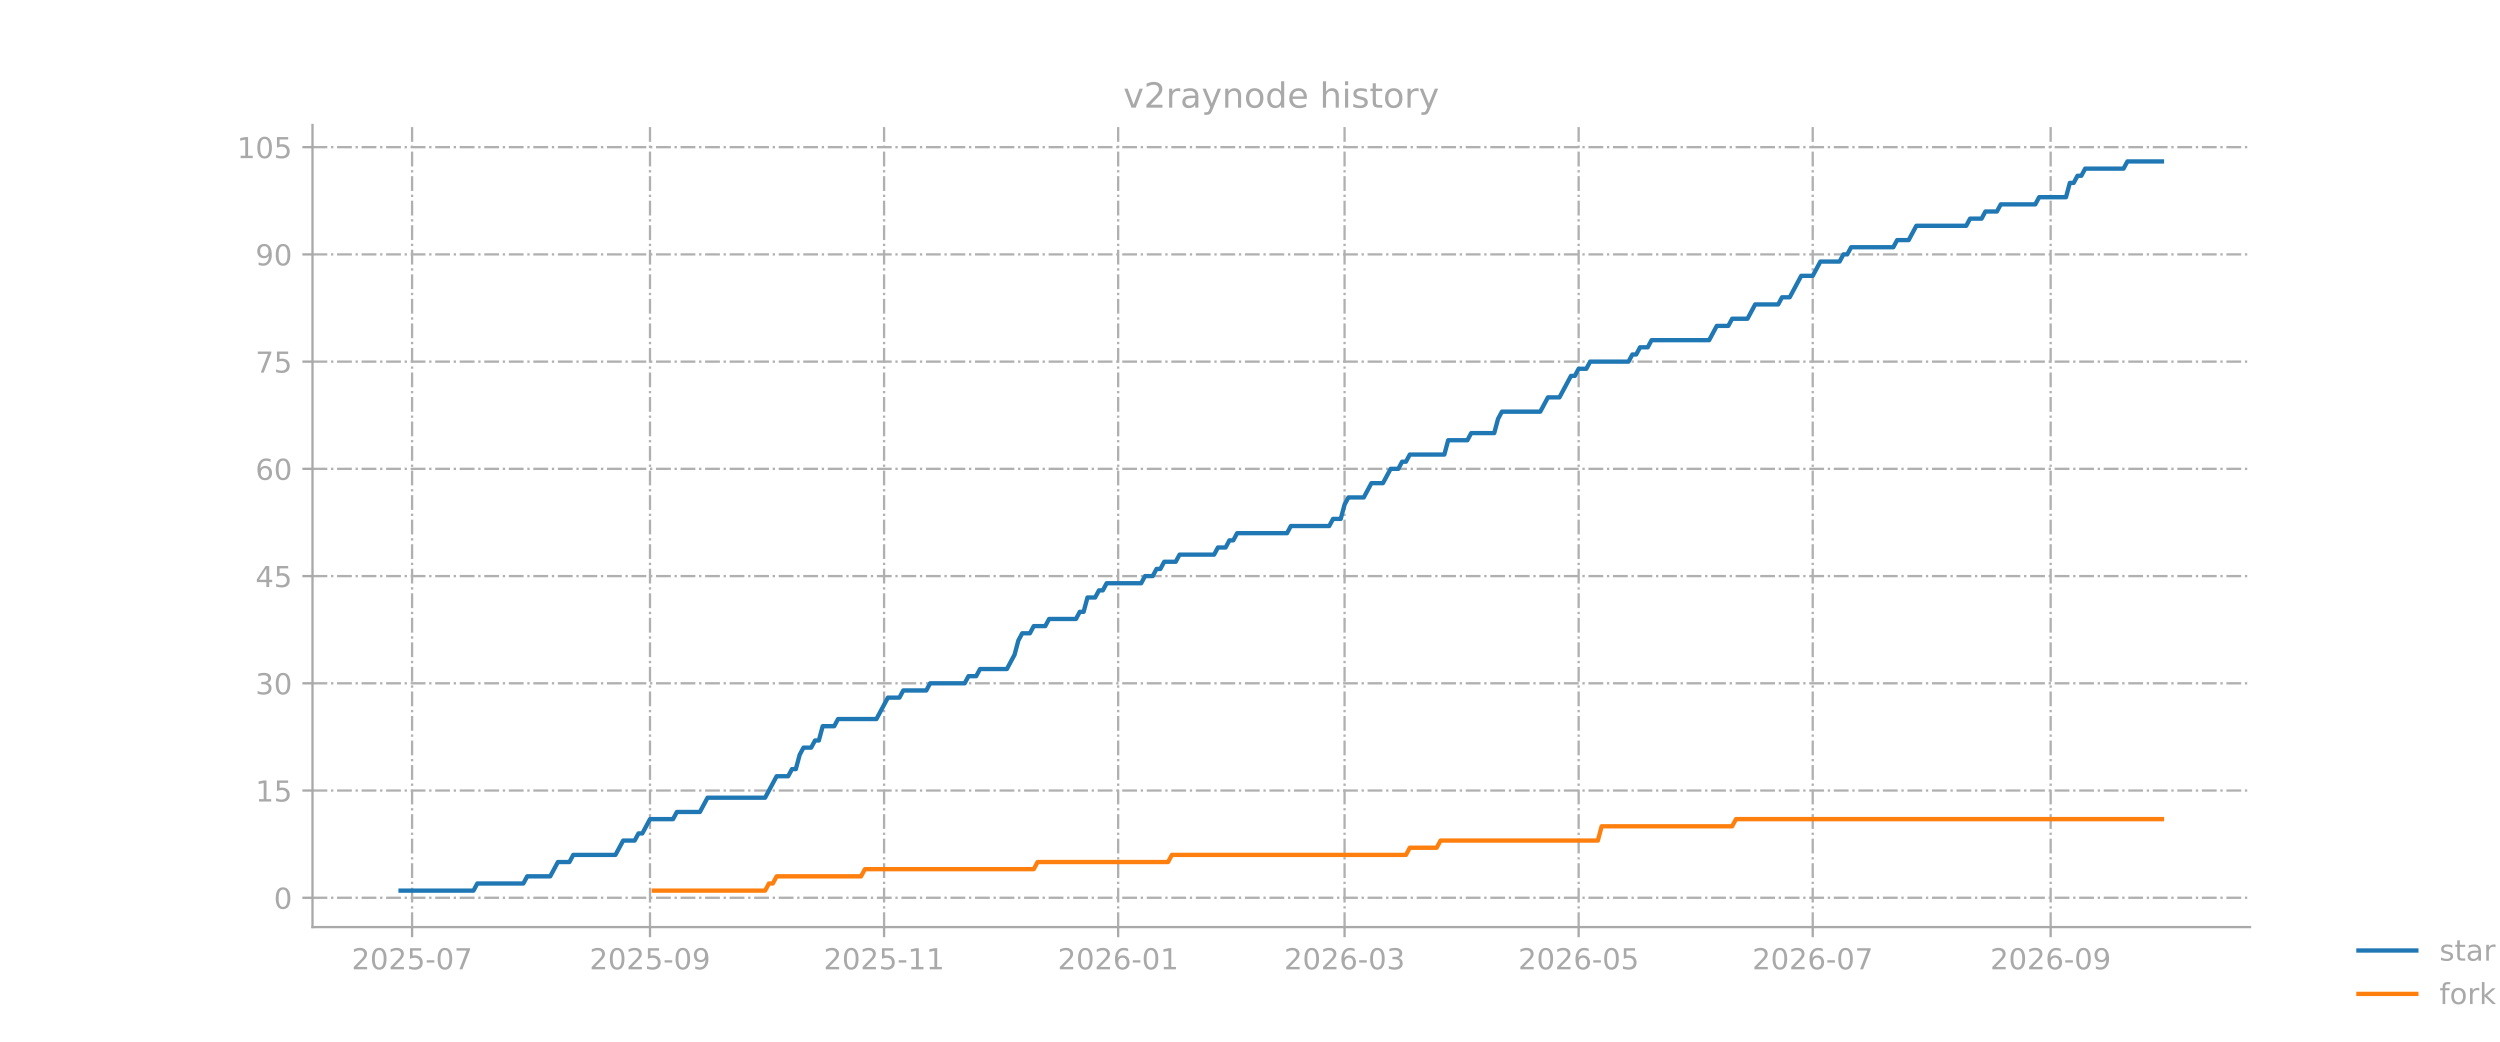
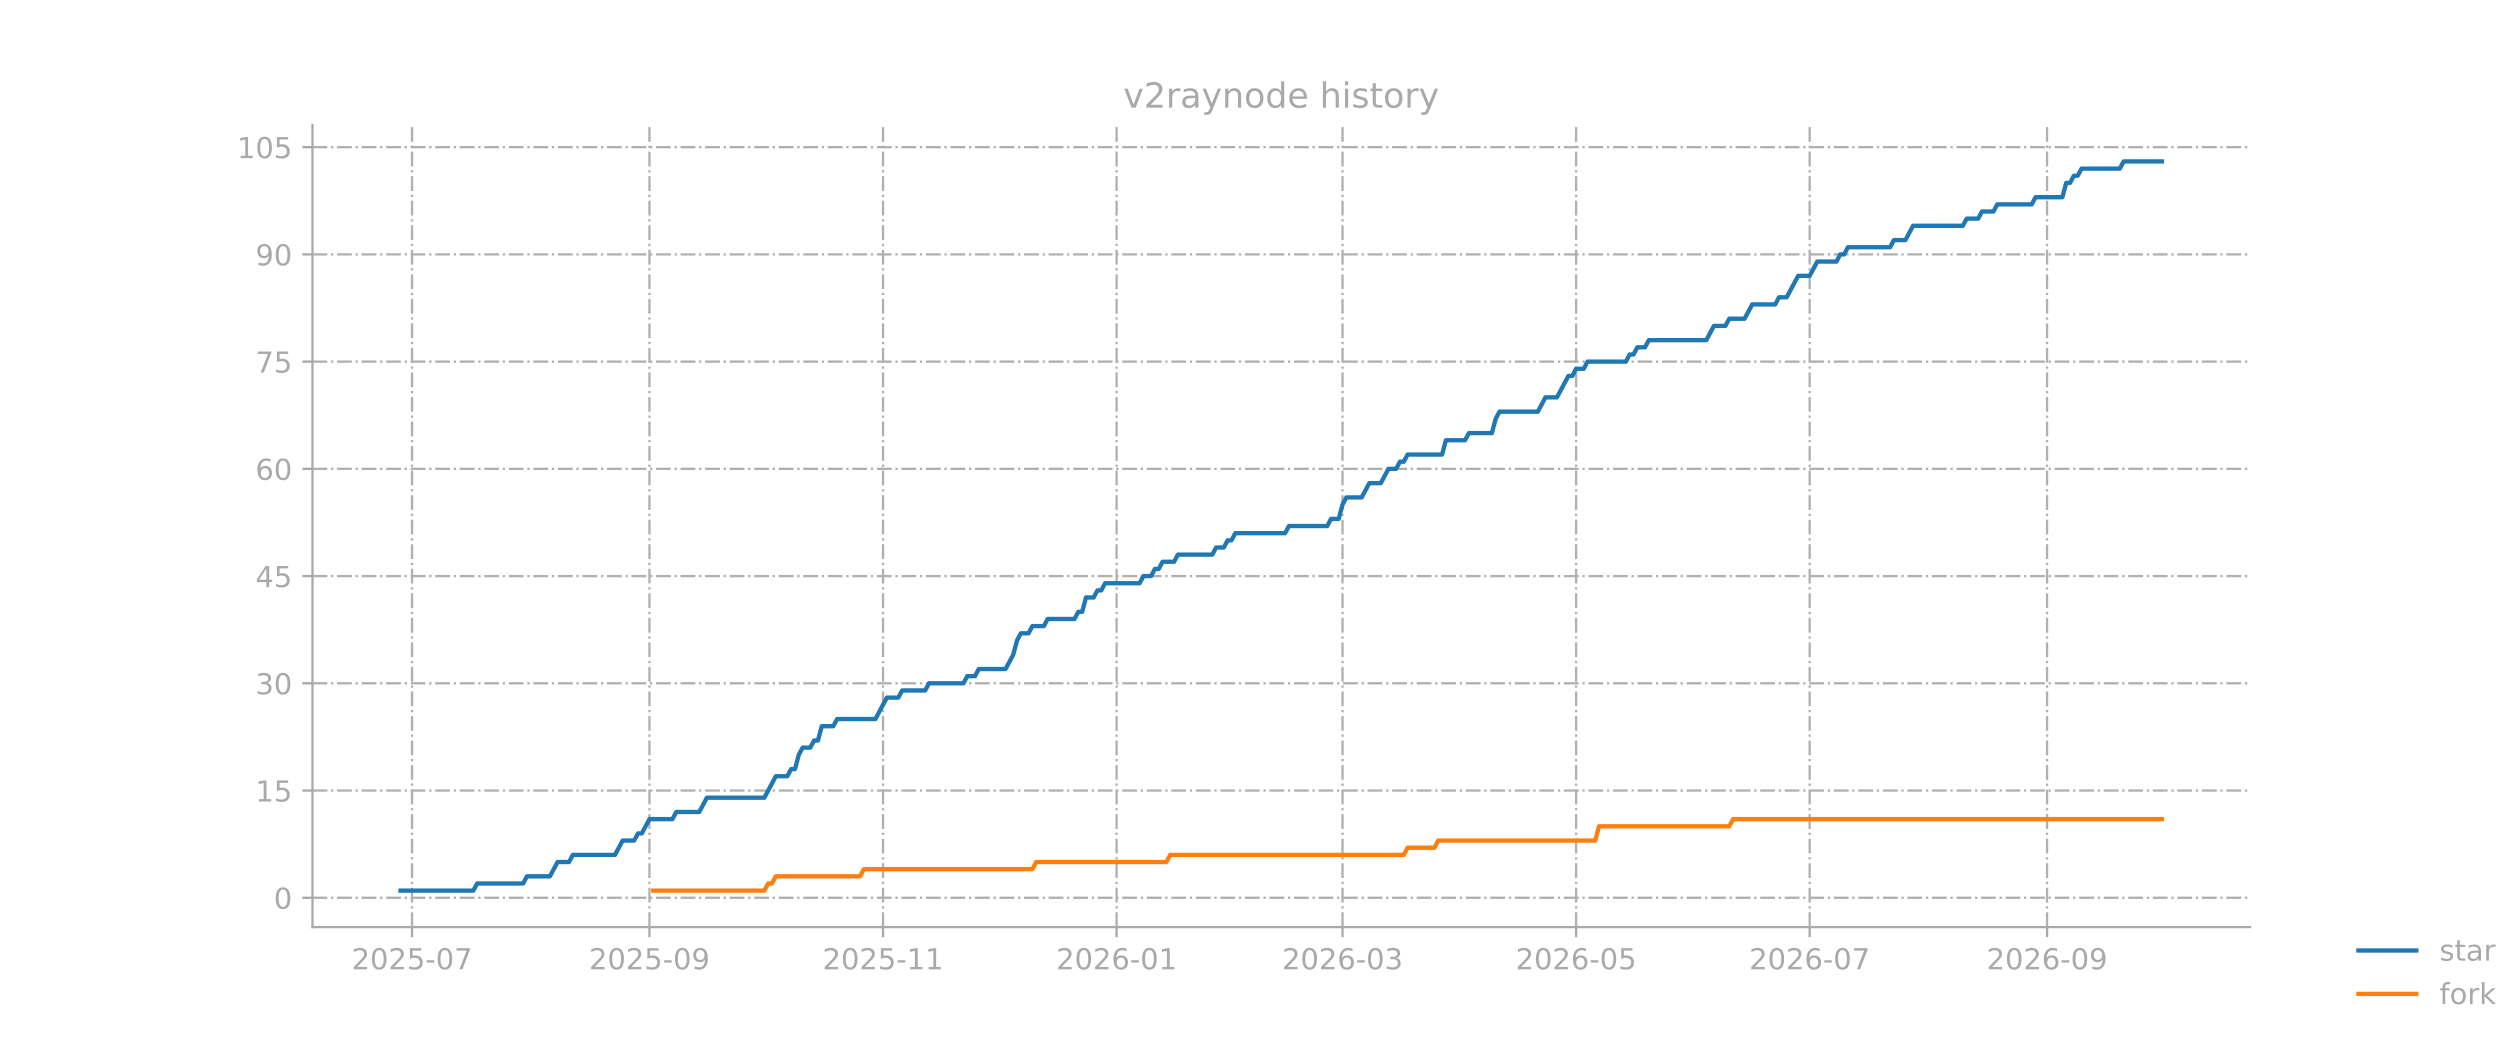
<svg xmlns="http://www.w3.org/2000/svg" xmlns:xlink="http://www.w3.org/1999/xlink" width="864pt" height="360pt" viewBox="0 0 864 360" version="1.1">
  <defs>
    <style type="text/css">*{stroke-linejoin: round; stroke-linecap: butt}</style>
  </defs>
  <g id="figure_1">
    <g id="patch_1">
      <path d="M 0 360  L 864 360  L 864 0  L 0 0  L 0 360  z " style="fill: none; opacity: 0" />
    </g>
    <g id="axes_1">
      <g id="patch_2">
        <path d="M 108 320.4  L 777.6 320.4  L 777.6 43.2  L 108 43.2  L 108 320.4  z " style="fill: none; opacity: 0" />
      </g>
      <g id="matplotlib.axis_1">
        <g id="xtick_1">
          <g id="line2d_1">
-             <path d="M 142.415 320.4  L 142.415 43.2  " clip-path="url(#pb0a142021a)" style="fill: none; stroke-dasharray: 5.12,1.28,0.8,1.28; stroke-dashoffset: 0; stroke: #b0b0b0; stroke-width: 0.8" />
+             <path d="M 142.406 320.4  L 142.406 43.2  " clip-path="url(#pfe8902753a)" style="fill: none; stroke-dasharray: 5.12,1.28,0.8,1.28; stroke-dashoffset: 0; stroke: #b0b0b0; stroke-width: 0.8" />
          </g>
          <g id="line2d_2">
            <defs>
-               <path id="m0aec86f17c" d="M 0 0  L 0 3.5  " style="stroke: #a9a9a9; stroke-width: 0.8" />
+               <path id="mfc05164c30" d="M 0 0  L 0 3.5  " style="stroke: #a9a9a9; stroke-width: 0.8" />
            </defs>
            <g>
-               <use xlink:href="#m0aec86f17c" x="142.415" y="320.4" style="fill: #a9a9a9; stroke: #a9a9a9; stroke-width: 0.8" />
+               <use xlink:href="#mfc05164c30" x="142.406" y="320.4" style="fill: #a9a9a9; stroke: #a9a9a9; stroke-width: 0.8" />
            </g>
          </g>
          <g id="text_1">
-             <g style="fill: #a9a9a9" transform="translate(121.5236 334.9977) scale(0.1 -0.1)">
+             <g style="fill: #a9a9a9" transform="translate(121.5149 334.9977) scale(0.1 -0.1)">
              <defs>
                <path id="DejaVuSans-15" d="M 1228 531  L 3431 531  L 3431 0  L 469 0  L 469 531  Q 828 903 1448 1529  Q 2069 2156 2228 2338  Q 2531 2678 2651 2914  Q 2772 3150 2772 3378  Q 2772 3750 2511 3984  Q 2250 4219 1831 4219  Q 1534 4219 1204 4116  Q 875 4013 500 3803  L 500 4441  Q 881 4594 1212 4672  Q 1544 4750 1819 4750  Q 2544 4750 2975 4387  Q 3406 4025 3406 3419  Q 3406 3131 3298 2873  Q 3191 2616 2906 2266  Q 2828 2175 2409 1742  Q 1991 1309 1228 531  z " transform="scale(0.015625)" />
                <path id="DejaVuSans-13" d="M 2034 4250  Q 1547 4250 1301 3770  Q 1056 3291 1056 2328  Q 1056 1369 1301 889  Q 1547 409 2034 409  Q 2525 409 2770 889  Q 3016 1369 3016 2328  Q 3016 3291 2770 3770  Q 2525 4250 2034 4250  z M 2034 4750  Q 2819 4750 3233 4129  Q 3647 3509 3647 2328  Q 3647 1150 3233 529  Q 2819 -91 2034 -91  Q 1250 -91 836 529  Q 422 1150 422 2328  Q 422 3509 836 4129  Q 1250 4750 2034 4750  z " transform="scale(0.015625)" />
                <path id="DejaVuSans-18" d="M 691 4666  L 3169 4666  L 3169 4134  L 1269 4134  L 1269 2991  Q 1406 3038 1543 3061  Q 1681 3084 1819 3084  Q 2600 3084 3056 2656  Q 3513 2228 3513 1497  Q 3513 744 3044 326  Q 2575 -91 1722 -91  Q 1428 -91 1123 -41  Q 819 9 494 109  L 494 744  Q 775 591 1075 516  Q 1375 441 1709 441  Q 2250 441 2565 725  Q 2881 1009 2881 1497  Q 2881 1984 2565 2268  Q 2250 2553 1709 2553  Q 1456 2553 1204 2497  Q 953 2441 691 2322  L 691 4666  z " transform="scale(0.015625)" />
                <path id="DejaVuSans-10" d="M 313 2009  L 1997 2009  L 1997 1497  L 313 1497  L 313 2009  z " transform="scale(0.015625)" />
                <path id="DejaVuSans-1a" d="M 525 4666  L 3525 4666  L 3525 4397  L 1831 0  L 1172 0  L 2766 4134  L 525 4134  L 525 4666  z " transform="scale(0.015625)" />
              </defs>
              <use xlink:href="#DejaVuSans-15" />
              <use xlink:href="#DejaVuSans-13" transform="translate(63.625 0)" />
              <use xlink:href="#DejaVuSans-15" transform="translate(127.25 0)" />
              <use xlink:href="#DejaVuSans-18" transform="translate(190.875 0)" />
              <use xlink:href="#DejaVuSans-10" transform="translate(254.5 0)" />
              <use xlink:href="#DejaVuSans-13" transform="translate(290.5781 0)" />
              <use xlink:href="#DejaVuSans-1a" transform="translate(354.2031 0)" />
            </g>
          </g>
        </g>
        <g id="xtick_2">
          <g id="line2d_3">
-             <path d="M 224.64 320.4  L 224.64 43.2  " clip-path="url(#pb0a142021a)" style="fill: none; stroke-dasharray: 5.12,1.28,0.8,1.28; stroke-dashoffset: 0; stroke: #b0b0b0; stroke-width: 0.8" />
+             <path d="M 224.452 320.4  L 224.452 43.2  " clip-path="url(#pfe8902753a)" style="fill: none; stroke-dasharray: 5.12,1.28,0.8,1.28; stroke-dashoffset: 0; stroke: #b0b0b0; stroke-width: 0.8" />
          </g>
          <g id="line2d_4">
            <g>
-               <use xlink:href="#m0aec86f17c" x="224.64" y="320.4" style="fill: #a9a9a9; stroke: #a9a9a9; stroke-width: 0.8" />
+               <use xlink:href="#mfc05164c30" x="224.452" y="320.4" style="fill: #a9a9a9; stroke: #a9a9a9; stroke-width: 0.8" />
            </g>
          </g>
          <g id="text_2">
-             <g style="fill: #a9a9a9" transform="translate(203.7482 334.9977) scale(0.1 -0.1)">
+             <g style="fill: #a9a9a9" transform="translate(203.5608 334.9977) scale(0.1 -0.1)">
              <defs>
                <path id="DejaVuSans-1c" d="M 703 97  L 703 672  Q 941 559 1184 500  Q 1428 441 1663 441  Q 2288 441 2617 861  Q 2947 1281 2994 2138  Q 2813 1869 2534 1725  Q 2256 1581 1919 1581  Q 1219 1581 811 2004  Q 403 2428 403 3163  Q 403 3881 828 4315  Q 1253 4750 1959 4750  Q 2769 4750 3195 4129  Q 3622 3509 3622 2328  Q 3622 1225 3098 567  Q 2575 -91 1691 -91  Q 1453 -91 1209 -44  Q 966 3 703 97  z M 1959 2075  Q 2384 2075 2632 2365  Q 2881 2656 2881 3163  Q 2881 3666 2632 3958  Q 2384 4250 1959 4250  Q 1534 4250 1286 3958  Q 1038 3666 1038 3163  Q 1038 2656 1286 2365  Q 1534 2075 1959 2075  z " transform="scale(0.015625)" />
              </defs>
              <use xlink:href="#DejaVuSans-15" />
              <use xlink:href="#DejaVuSans-13" transform="translate(63.625 0)" />
              <use xlink:href="#DejaVuSans-15" transform="translate(127.25 0)" />
              <use xlink:href="#DejaVuSans-18" transform="translate(190.875 0)" />
              <use xlink:href="#DejaVuSans-10" transform="translate(254.5 0)" />
              <use xlink:href="#DejaVuSans-13" transform="translate(290.5781 0)" />
              <use xlink:href="#DejaVuSans-1c" transform="translate(354.2031 0)" />
            </g>
          </g>
        </g>
        <g id="xtick_3">
          <g id="line2d_5">
-             <path d="M 305.538 320.4  L 305.538 43.2  " clip-path="url(#pb0a142021a)" style="fill: none; stroke-dasharray: 5.12,1.28,0.8,1.28; stroke-dashoffset: 0; stroke: #b0b0b0; stroke-width: 0.8" />
+             <path d="M 305.175 320.4  L 305.175 43.2  " clip-path="url(#pfe8902753a)" style="fill: none; stroke-dasharray: 5.12,1.28,0.8,1.28; stroke-dashoffset: 0; stroke: #b0b0b0; stroke-width: 0.8" />
          </g>
          <g id="line2d_6">
            <g>
-               <use xlink:href="#m0aec86f17c" x="305.538" y="320.4" style="fill: #a9a9a9; stroke: #a9a9a9; stroke-width: 0.8" />
+               <use xlink:href="#mfc05164c30" x="305.175" y="320.4" style="fill: #a9a9a9; stroke: #a9a9a9; stroke-width: 0.8" />
            </g>
          </g>
          <g id="text_3">
-             <g style="fill: #a9a9a9" transform="translate(284.6466 334.9977) scale(0.1 -0.1)">
+             <g style="fill: #a9a9a9" transform="translate(284.2833 334.9977) scale(0.1 -0.1)">
              <defs>
                <path id="DejaVuSans-14" d="M 794 531  L 1825 531  L 1825 4091  L 703 3866  L 703 4441  L 1819 4666  L 2450 4666  L 2450 531  L 3481 531  L 3481 0  L 794 0  L 794 531  z " transform="scale(0.015625)" />
              </defs>
              <use xlink:href="#DejaVuSans-15" />
              <use xlink:href="#DejaVuSans-13" transform="translate(63.625 0)" />
              <use xlink:href="#DejaVuSans-15" transform="translate(127.25 0)" />
              <use xlink:href="#DejaVuSans-18" transform="translate(190.875 0)" />
              <use xlink:href="#DejaVuSans-10" transform="translate(254.5 0)" />
              <use xlink:href="#DejaVuSans-14" transform="translate(290.5781 0)" />
              <use xlink:href="#DejaVuSans-14" transform="translate(354.2031 0)" />
            </g>
          </g>
        </g>
        <g id="xtick_4">
          <g id="line2d_7">
-             <path d="M 386.436 320.4  L 386.436 43.2  " clip-path="url(#pb0a142021a)" style="fill: none; stroke-dasharray: 5.12,1.28,0.8,1.28; stroke-dashoffset: 0; stroke: #b0b0b0; stroke-width: 0.8" />
+             <path d="M 385.897 320.4  L 385.897 43.2  " clip-path="url(#pfe8902753a)" style="fill: none; stroke-dasharray: 5.12,1.28,0.8,1.28; stroke-dashoffset: 0; stroke: #b0b0b0; stroke-width: 0.8" />
          </g>
          <g id="line2d_8">
            <g>
-               <use xlink:href="#m0aec86f17c" x="386.436" y="320.4" style="fill: #a9a9a9; stroke: #a9a9a9; stroke-width: 0.8" />
+               <use xlink:href="#mfc05164c30" x="385.897" y="320.4" style="fill: #a9a9a9; stroke: #a9a9a9; stroke-width: 0.8" />
            </g>
          </g>
          <g id="text_4">
-             <g style="fill: #a9a9a9" transform="translate(365.545 334.9977) scale(0.1 -0.1)">
+             <g style="fill: #a9a9a9" transform="translate(365.0058 334.9977) scale(0.1 -0.1)">
              <defs>
                <path id="DejaVuSans-19" d="M 2113 2584  Q 1688 2584 1439 2293  Q 1191 2003 1191 1497  Q 1191 994 1439 701  Q 1688 409 2113 409  Q 2538 409 2786 701  Q 3034 994 3034 1497  Q 3034 2003 2786 2293  Q 2538 2584 2113 2584  z M 3366 4563  L 3366 3988  Q 3128 4100 2886 4159  Q 2644 4219 2406 4219  Q 1781 4219 1451 3797  Q 1122 3375 1075 2522  Q 1259 2794 1537 2939  Q 1816 3084 2150 3084  Q 2853 3084 3261 2657  Q 3669 2231 3669 1497  Q 3669 778 3244 343  Q 2819 -91 2113 -91  Q 1303 -91 875 529  Q 447 1150 447 2328  Q 447 3434 972 4092  Q 1497 4750 2381 4750  Q 2619 4750 2861 4703  Q 3103 4656 3366 4563  z " transform="scale(0.015625)" />
              </defs>
              <use xlink:href="#DejaVuSans-15" />
              <use xlink:href="#DejaVuSans-13" transform="translate(63.625 0)" />
              <use xlink:href="#DejaVuSans-15" transform="translate(127.25 0)" />
              <use xlink:href="#DejaVuSans-19" transform="translate(190.875 0)" />
              <use xlink:href="#DejaVuSans-10" transform="translate(254.5 0)" />
              <use xlink:href="#DejaVuSans-13" transform="translate(290.5781 0)" />
              <use xlink:href="#DejaVuSans-14" transform="translate(354.2031 0)" />
            </g>
          </g>
        </g>
        <g id="xtick_5">
          <g id="line2d_9">
-             <path d="M 464.682 320.4  L 464.682 43.2  " clip-path="url(#pb0a142021a)" style="fill: none; stroke-dasharray: 5.12,1.28,0.8,1.28; stroke-dashoffset: 0; stroke: #b0b0b0; stroke-width: 0.8" />
+             <path d="M 463.973 320.4  L 463.973 43.2  " clip-path="url(#pfe8902753a)" style="fill: none; stroke-dasharray: 5.12,1.28,0.8,1.28; stroke-dashoffset: 0; stroke: #b0b0b0; stroke-width: 0.8" />
          </g>
          <g id="line2d_10">
            <g>
-               <use xlink:href="#m0aec86f17c" x="464.682" y="320.4" style="fill: #a9a9a9; stroke: #a9a9a9; stroke-width: 0.8" />
+               <use xlink:href="#mfc05164c30" x="463.973" y="320.4" style="fill: #a9a9a9; stroke: #a9a9a9; stroke-width: 0.8" />
            </g>
          </g>
          <g id="text_5">
-             <g style="fill: #a9a9a9" transform="translate(443.7909 334.9977) scale(0.1 -0.1)">
+             <g style="fill: #a9a9a9" transform="translate(443.0817 334.9977) scale(0.1 -0.1)">
              <defs>
                <path id="DejaVuSans-16" d="M 2597 2516  Q 3050 2419 3304 2112  Q 3559 1806 3559 1356  Q 3559 666 3084 287  Q 2609 -91 1734 -91  Q 1441 -91 1130 -33  Q 819 25 488 141  L 488 750  Q 750 597 1062 519  Q 1375 441 1716 441  Q 2309 441 2620 675  Q 2931 909 2931 1356  Q 2931 1769 2642 2001  Q 2353 2234 1838 2234  L 1294 2234  L 1294 2753  L 1863 2753  Q 2328 2753 2575 2939  Q 2822 3125 2822 3475  Q 2822 3834 2567 4026  Q 2313 4219 1838 4219  Q 1578 4219 1281 4162  Q 984 4106 628 3988  L 628 4550  Q 988 4650 1302 4700  Q 1616 4750 1894 4750  Q 2613 4750 3031 4423  Q 3450 4097 3450 3541  Q 3450 3153 3228 2886  Q 3006 2619 2597 2516  z " transform="scale(0.015625)" />
              </defs>
              <use xlink:href="#DejaVuSans-15" />
              <use xlink:href="#DejaVuSans-13" transform="translate(63.625 0)" />
              <use xlink:href="#DejaVuSans-15" transform="translate(127.25 0)" />
              <use xlink:href="#DejaVuSans-19" transform="translate(190.875 0)" />
              <use xlink:href="#DejaVuSans-10" transform="translate(254.5 0)" />
              <use xlink:href="#DejaVuSans-13" transform="translate(290.5781 0)" />
              <use xlink:href="#DejaVuSans-16" transform="translate(354.2031 0)" />
            </g>
          </g>
        </g>
        <g id="xtick_6">
          <g id="line2d_11">
-             <path d="M 545.581 320.4  L 545.581 43.2  " clip-path="url(#pb0a142021a)" style="fill: none; stroke-dasharray: 5.12,1.28,0.8,1.28; stroke-dashoffset: 0; stroke: #b0b0b0; stroke-width: 0.8" />
+             <path d="M 544.696 320.4  L 544.696 43.2  " clip-path="url(#pfe8902753a)" style="fill: none; stroke-dasharray: 5.12,1.28,0.8,1.28; stroke-dashoffset: 0; stroke: #b0b0b0; stroke-width: 0.8" />
          </g>
          <g id="line2d_12">
            <g>
-               <use xlink:href="#m0aec86f17c" x="545.581" y="320.4" style="fill: #a9a9a9; stroke: #a9a9a9; stroke-width: 0.8" />
+               <use xlink:href="#mfc05164c30" x="544.696" y="320.4" style="fill: #a9a9a9; stroke: #a9a9a9; stroke-width: 0.8" />
            </g>
          </g>
          <g id="text_6">
-             <g style="fill: #a9a9a9" transform="translate(524.6893 334.9977) scale(0.1 -0.1)">
+             <g style="fill: #a9a9a9" transform="translate(523.8042 334.9977) scale(0.1 -0.1)">
              <use xlink:href="#DejaVuSans-15" />
              <use xlink:href="#DejaVuSans-13" transform="translate(63.625 0)" />
              <use xlink:href="#DejaVuSans-15" transform="translate(127.25 0)" />
              <use xlink:href="#DejaVuSans-19" transform="translate(190.875 0)" />
              <use xlink:href="#DejaVuSans-10" transform="translate(254.5 0)" />
              <use xlink:href="#DejaVuSans-13" transform="translate(290.5781 0)" />
              <use xlink:href="#DejaVuSans-18" transform="translate(354.2031 0)" />
            </g>
          </g>
        </g>
        <g id="xtick_7">
          <g id="line2d_13">
-             <path d="M 626.479 320.4  L 626.479 43.2  " clip-path="url(#pb0a142021a)" style="fill: none; stroke-dasharray: 5.12,1.28,0.8,1.28; stroke-dashoffset: 0; stroke: #b0b0b0; stroke-width: 0.8" />
+             <path d="M 625.418 320.4  L 625.418 43.2  " clip-path="url(#pfe8902753a)" style="fill: none; stroke-dasharray: 5.12,1.28,0.8,1.28; stroke-dashoffset: 0; stroke: #b0b0b0; stroke-width: 0.8" />
          </g>
          <g id="line2d_14">
            <g>
-               <use xlink:href="#m0aec86f17c" x="626.479" y="320.4" style="fill: #a9a9a9; stroke: #a9a9a9; stroke-width: 0.8" />
+               <use xlink:href="#mfc05164c30" x="625.418" y="320.4" style="fill: #a9a9a9; stroke: #a9a9a9; stroke-width: 0.8" />
            </g>
          </g>
          <g id="text_7">
-             <g style="fill: #a9a9a9" transform="translate(605.5877 334.9977) scale(0.1 -0.1)">
+             <g style="fill: #a9a9a9" transform="translate(604.5268 334.9977) scale(0.1 -0.1)">
              <use xlink:href="#DejaVuSans-15" />
              <use xlink:href="#DejaVuSans-13" transform="translate(63.625 0)" />
              <use xlink:href="#DejaVuSans-15" transform="translate(127.25 0)" />
              <use xlink:href="#DejaVuSans-19" transform="translate(190.875 0)" />
              <use xlink:href="#DejaVuSans-10" transform="translate(254.5 0)" />
              <use xlink:href="#DejaVuSans-13" transform="translate(290.5781 0)" />
              <use xlink:href="#DejaVuSans-1a" transform="translate(354.2031 0)" />
            </g>
          </g>
        </g>
        <g id="xtick_8">
          <g id="line2d_15">
-             <path d="M 708.704 320.4  L 708.704 43.2  " clip-path="url(#pb0a142021a)" style="fill: none; stroke-dasharray: 5.12,1.28,0.8,1.28; stroke-dashoffset: 0; stroke: #b0b0b0; stroke-width: 0.8" />
+             <path d="M 707.464 320.4  L 707.464 43.2  " clip-path="url(#pfe8902753a)" style="fill: none; stroke-dasharray: 5.12,1.28,0.8,1.28; stroke-dashoffset: 0; stroke: #b0b0b0; stroke-width: 0.8" />
          </g>
          <g id="line2d_16">
            <g>
-               <use xlink:href="#m0aec86f17c" x="708.704" y="320.4" style="fill: #a9a9a9; stroke: #a9a9a9; stroke-width: 0.8" />
+               <use xlink:href="#mfc05164c30" x="707.464" y="320.4" style="fill: #a9a9a9; stroke: #a9a9a9; stroke-width: 0.8" />
            </g>
          </g>
          <g id="text_8">
-             <g style="fill: #a9a9a9" transform="translate(687.8123 334.9977) scale(0.1 -0.1)">
+             <g style="fill: #a9a9a9" transform="translate(686.5726 334.9977) scale(0.1 -0.1)">
              <use xlink:href="#DejaVuSans-15" />
              <use xlink:href="#DejaVuSans-13" transform="translate(63.625 0)" />
              <use xlink:href="#DejaVuSans-15" transform="translate(127.25 0)" />
              <use xlink:href="#DejaVuSans-19" transform="translate(190.875 0)" />
              <use xlink:href="#DejaVuSans-10" transform="translate(254.5 0)" />
              <use xlink:href="#DejaVuSans-13" transform="translate(290.5781 0)" />
              <use xlink:href="#DejaVuSans-1c" transform="translate(354.2031 0)" />
            </g>
          </g>
        </g>
      </g>
      <g id="matplotlib.axis_2">
        <g id="ytick_1">
          <g id="line2d_17">
-             <path d="M 108 310.271  L 777.6 310.271  " clip-path="url(#pb0a142021a)" style="fill: none; stroke-dasharray: 5.12,1.28,0.8,1.28; stroke-dashoffset: 0; stroke: #b0b0b0; stroke-width: 0.8" />
+             <path d="M 108 310.271  L 777.6 310.271  " clip-path="url(#pfe8902753a)" style="fill: none; stroke-dasharray: 5.12,1.28,0.8,1.28; stroke-dashoffset: 0; stroke: #b0b0b0; stroke-width: 0.8" />
          </g>
          <g id="line2d_18">
            <defs>
-               <path id="m6c7e958bb6" d="M 0 0  L -3.5 0  " style="stroke: #a9a9a9; stroke-width: 0.8" />
+               <path id="m887af7d626" d="M 0 0  L -3.5 0  " style="stroke: #a9a9a9; stroke-width: 0.8" />
            </defs>
            <g>
-               <use xlink:href="#m6c7e958bb6" x="108" y="310.271" style="fill: #a9a9a9; stroke: #a9a9a9; stroke-width: 0.8" />
+               <use xlink:href="#m887af7d626" x="108" y="310.271" style="fill: #a9a9a9; stroke: #a9a9a9; stroke-width: 0.8" />
            </g>
          </g>
          <g id="text_9">
            <g style="fill: #a9a9a9" transform="translate(94.6375 314.0694) scale(0.1 -0.1)">
              <use xlink:href="#DejaVuSans-13" />
            </g>
          </g>
        </g>
        <g id="ytick_2">
          <g id="line2d_19">
-             <path d="M 108 273.212  L 777.6 273.212  " clip-path="url(#pb0a142021a)" style="fill: none; stroke-dasharray: 5.12,1.28,0.8,1.28; stroke-dashoffset: 0; stroke: #b0b0b0; stroke-width: 0.8" />
+             <path d="M 108 273.212  L 777.6 273.212  " clip-path="url(#pfe8902753a)" style="fill: none; stroke-dasharray: 5.12,1.28,0.8,1.28; stroke-dashoffset: 0; stroke: #b0b0b0; stroke-width: 0.8" />
          </g>
          <g id="line2d_20">
            <g>
-               <use xlink:href="#m6c7e958bb6" x="108" y="273.212" style="fill: #a9a9a9; stroke: #a9a9a9; stroke-width: 0.8" />
+               <use xlink:href="#m887af7d626" x="108" y="273.212" style="fill: #a9a9a9; stroke: #a9a9a9; stroke-width: 0.8" />
            </g>
          </g>
          <g id="text_10">
            <g style="fill: #a9a9a9" transform="translate(88.275 277.0106) scale(0.1 -0.1)">
              <use xlink:href="#DejaVuSans-14" />
              <use xlink:href="#DejaVuSans-18" transform="translate(63.625 0)" />
            </g>
          </g>
        </g>
        <g id="ytick_3">
          <g id="line2d_21">
-             <path d="M 108 236.153  L 777.6 236.153  " clip-path="url(#pb0a142021a)" style="fill: none; stroke-dasharray: 5.12,1.28,0.8,1.28; stroke-dashoffset: 0; stroke: #b0b0b0; stroke-width: 0.8" />
+             <path d="M 108 236.153  L 777.6 236.153  " clip-path="url(#pfe8902753a)" style="fill: none; stroke-dasharray: 5.12,1.28,0.8,1.28; stroke-dashoffset: 0; stroke: #b0b0b0; stroke-width: 0.8" />
          </g>
          <g id="line2d_22">
            <g>
-               <use xlink:href="#m6c7e958bb6" x="108" y="236.153" style="fill: #a9a9a9; stroke: #a9a9a9; stroke-width: 0.8" />
+               <use xlink:href="#m887af7d626" x="108" y="236.153" style="fill: #a9a9a9; stroke: #a9a9a9; stroke-width: 0.8" />
            </g>
          </g>
          <g id="text_11">
            <g style="fill: #a9a9a9" transform="translate(88.275 239.9518) scale(0.1 -0.1)">
              <use xlink:href="#DejaVuSans-16" />
              <use xlink:href="#DejaVuSans-13" transform="translate(63.625 0)" />
            </g>
          </g>
        </g>
        <g id="ytick_4">
          <g id="line2d_23">
-             <path d="M 108 199.094  L 777.6 199.094  " clip-path="url(#pb0a142021a)" style="fill: none; stroke-dasharray: 5.12,1.28,0.8,1.28; stroke-dashoffset: 0; stroke: #b0b0b0; stroke-width: 0.8" />
+             <path d="M 108 199.094  L 777.6 199.094  " clip-path="url(#pfe8902753a)" style="fill: none; stroke-dasharray: 5.12,1.28,0.8,1.28; stroke-dashoffset: 0; stroke: #b0b0b0; stroke-width: 0.8" />
          </g>
          <g id="line2d_24">
            <g>
-               <use xlink:href="#m6c7e958bb6" x="108" y="199.094" style="fill: #a9a9a9; stroke: #a9a9a9; stroke-width: 0.8" />
+               <use xlink:href="#m887af7d626" x="108" y="199.094" style="fill: #a9a9a9; stroke: #a9a9a9; stroke-width: 0.8" />
            </g>
          </g>
          <g id="text_12">
            <g style="fill: #a9a9a9" transform="translate(88.275 202.8929) scale(0.1 -0.1)">
              <defs>
                <path id="DejaVuSans-17" d="M 2419 4116  L 825 1625  L 2419 1625  L 2419 4116  z M 2253 4666  L 3047 4666  L 3047 1625  L 3713 1625  L 3713 1100  L 3047 1100  L 3047 0  L 2419 0  L 2419 1100  L 313 1100  L 313 1709  L 2253 4666  z " transform="scale(0.015625)" />
              </defs>
              <use xlink:href="#DejaVuSans-17" />
              <use xlink:href="#DejaVuSans-18" transform="translate(63.625 0)" />
            </g>
          </g>
        </g>
        <g id="ytick_5">
          <g id="line2d_25">
-             <path d="M 108 162.035  L 777.6 162.035  " clip-path="url(#pb0a142021a)" style="fill: none; stroke-dasharray: 5.12,1.28,0.8,1.28; stroke-dashoffset: 0; stroke: #b0b0b0; stroke-width: 0.8" />
+             <path d="M 108 162.035  L 777.6 162.035  " clip-path="url(#pfe8902753a)" style="fill: none; stroke-dasharray: 5.12,1.28,0.8,1.28; stroke-dashoffset: 0; stroke: #b0b0b0; stroke-width: 0.8" />
          </g>
          <g id="line2d_26">
            <g>
-               <use xlink:href="#m6c7e958bb6" x="108" y="162.035" style="fill: #a9a9a9; stroke: #a9a9a9; stroke-width: 0.8" />
+               <use xlink:href="#m887af7d626" x="108" y="162.035" style="fill: #a9a9a9; stroke: #a9a9a9; stroke-width: 0.8" />
            </g>
          </g>
          <g id="text_13">
            <g style="fill: #a9a9a9" transform="translate(88.275 165.8341) scale(0.1 -0.1)">
              <use xlink:href="#DejaVuSans-19" />
              <use xlink:href="#DejaVuSans-13" transform="translate(63.625 0)" />
            </g>
          </g>
        </g>
        <g id="ytick_6">
          <g id="line2d_27">
-             <path d="M 108 124.976  L 777.6 124.976  " clip-path="url(#pb0a142021a)" style="fill: none; stroke-dasharray: 5.12,1.28,0.8,1.28; stroke-dashoffset: 0; stroke: #b0b0b0; stroke-width: 0.8" />
+             <path d="M 108 124.976  L 777.6 124.976  " clip-path="url(#pfe8902753a)" style="fill: none; stroke-dasharray: 5.12,1.28,0.8,1.28; stroke-dashoffset: 0; stroke: #b0b0b0; stroke-width: 0.8" />
          </g>
          <g id="line2d_28">
            <g>
-               <use xlink:href="#m6c7e958bb6" x="108" y="124.976" style="fill: #a9a9a9; stroke: #a9a9a9; stroke-width: 0.8" />
+               <use xlink:href="#m887af7d626" x="108" y="124.976" style="fill: #a9a9a9; stroke: #a9a9a9; stroke-width: 0.8" />
            </g>
          </g>
          <g id="text_14">
            <g style="fill: #a9a9a9" transform="translate(88.275 128.7753) scale(0.1 -0.1)">
              <use xlink:href="#DejaVuSans-1a" />
              <use xlink:href="#DejaVuSans-18" transform="translate(63.625 0)" />
            </g>
          </g>
        </g>
        <g id="ytick_7">
          <g id="line2d_29">
-             <path d="M 108 87.918  L 777.6 87.918  " clip-path="url(#pb0a142021a)" style="fill: none; stroke-dasharray: 5.12,1.28,0.8,1.28; stroke-dashoffset: 0; stroke: #b0b0b0; stroke-width: 0.8" />
+             <path d="M 108 87.918  L 777.6 87.918  " clip-path="url(#pfe8902753a)" style="fill: none; stroke-dasharray: 5.12,1.28,0.8,1.28; stroke-dashoffset: 0; stroke: #b0b0b0; stroke-width: 0.8" />
          </g>
          <g id="line2d_30">
            <g>
-               <use xlink:href="#m6c7e958bb6" x="108" y="87.918" style="fill: #a9a9a9; stroke: #a9a9a9; stroke-width: 0.8" />
+               <use xlink:href="#m887af7d626" x="108" y="87.918" style="fill: #a9a9a9; stroke: #a9a9a9; stroke-width: 0.8" />
            </g>
          </g>
          <g id="text_15">
            <g style="fill: #a9a9a9" transform="translate(88.275 91.71648) scale(0.1 -0.1)">
              <use xlink:href="#DejaVuSans-1c" />
              <use xlink:href="#DejaVuSans-13" transform="translate(63.625 0)" />
            </g>
          </g>
        </g>
        <g id="ytick_8">
          <g id="line2d_31">
-             <path d="M 108 50.859  L 777.6 50.859  " clip-path="url(#pb0a142021a)" style="fill: none; stroke-dasharray: 5.12,1.28,0.8,1.28; stroke-dashoffset: 0; stroke: #b0b0b0; stroke-width: 0.8" />
+             <path d="M 108 50.859  L 777.6 50.859  " clip-path="url(#pfe8902753a)" style="fill: none; stroke-dasharray: 5.12,1.28,0.8,1.28; stroke-dashoffset: 0; stroke: #b0b0b0; stroke-width: 0.8" />
          </g>
          <g id="line2d_32">
            <g>
-               <use xlink:href="#m6c7e958bb6" x="108" y="50.859" style="fill: #a9a9a9; stroke: #a9a9a9; stroke-width: 0.8" />
+               <use xlink:href="#m887af7d626" x="108" y="50.859" style="fill: #a9a9a9; stroke: #a9a9a9; stroke-width: 0.8" />
            </g>
          </g>
          <g id="text_16">
            <g style="fill: #a9a9a9" transform="translate(81.9125 54.65765) scale(0.1 -0.1)">
              <use xlink:href="#DejaVuSans-14" />
              <use xlink:href="#DejaVuSans-13" transform="translate(63.625 0)" />
              <use xlink:href="#DejaVuSans-18" transform="translate(127.25 0)" />
            </g>
          </g>
        </g>
      </g>
      <g id="line2d_33">
-         <path d="M 138.436 307.8  L 163.634 307.8  L 164.96 305.329  L 180.875 305.329  L 182.201 302.859  L 190.158 302.859  L 192.811 297.918  L 196.789 297.918  L 198.116 295.447  L 212.704 295.447  L 215.356 290.506  L 219.335 290.506  L 220.661 288.035  L 221.987 288.035  L 224.64 283.094  L 232.597 283.094  L 233.923 280.624  L 241.88 280.624  L 244.533 275.682  L 264.426 275.682  L 268.404 268.271  L 272.383 268.271  L 273.709 265.8  L 275.035 265.8  L 276.361 260.859  L 277.688 258.388  L 280.34 258.388  L 281.666 255.918  L 282.993 255.918  L 284.319 250.976  L 288.297 250.976  L 289.624 248.506  L 302.886 248.506  L 306.864 241.094  L 310.843 241.094  L 312.169 238.624  L 320.126 238.624  L 321.452 236.153  L 333.388 236.153  L 334.714 233.682  L 337.367 233.682  L 338.693 231.212  L 347.976 231.212  L 350.629 226.271  L 351.955 221.329  L 353.281 218.859  L 355.934 218.859  L 357.26 216.388  L 361.239 216.388  L 362.565 213.918  L 371.848 213.918  L 373.174 211.447  L 374.501 211.447  L 375.827 206.506  L 378.479 206.506  L 379.805 204.035  L 381.132 204.035  L 382.458 201.565  L 394.394 201.565  L 395.72 199.094  L 398.372 199.094  L 399.698 196.624  L 401.025 196.624  L 402.351 194.153  L 406.329 194.153  L 407.656 191.682  L 419.591 191.682  L 420.918 189.212  L 423.57 189.212  L 424.896 186.741  L 426.222 186.741  L 427.549 184.271  L 444.789 184.271  L 446.116 181.8  L 459.378 181.8  L 460.704 179.329  L 463.356 179.329  L 464.682 174.388  L 466.009 171.918  L 471.313 171.918  L 473.966 166.976  L 477.944 166.976  L 480.597 162.035  L 483.249 162.035  L 484.575 159.565  L 485.902 159.565  L 487.228 157.094  L 499.164 157.094  L 500.49 152.153  L 507.121 152.153  L 508.447 149.682  L 516.404 149.682  L 517.73 144.741  L 519.057 142.271  L 532.319 142.271  L 534.971 137.329  L 538.95 137.329  L 542.928 129.918  L 544.255 129.918  L 545.581 127.447  L 548.233 127.447  L 549.559 124.976  L 562.821 124.976  L 564.148 122.506  L 565.474 122.506  L 566.8 120.035  L 569.452 120.035  L 570.779 117.565  L 590.672 117.565  L 593.324 112.624  L 597.303 112.624  L 598.629 110.153  L 603.934 110.153  L 606.586 105.212  L 614.543 105.212  L 615.87 102.741  L 618.522 102.741  L 622.501 95.329  L 626.479 95.329  L 629.132 90.388  L 635.763 90.388  L 637.089 87.918  L 638.415 87.918  L 639.741 85.447  L 654.329 85.447  L 655.656 82.976  L 659.634 82.976  L 662.287 78.035  L 679.527 78.035  L 680.853 75.565  L 684.832 75.565  L 686.158 73.094  L 690.137 73.094  L 691.463 70.624  L 703.399 70.624  L 704.725 68.153  L 714.009 68.153  L 715.335 63.212  L 716.661 63.212  L 717.987 60.741  L 719.313 60.741  L 720.64 58.271  L 733.902 58.271  L 735.228 55.8  L 747.164 55.8  L 747.164 55.8  " clip-path="url(#pb0a142021a)" style="fill: none; stroke: #1f77b4; stroke-width: 1.5; stroke-linecap: square" />
+         <path d="M 138.436 307.8  L 163.579 307.8  L 164.903 305.329  L 180.783 305.329  L 182.106 302.859  L 190.046 302.859  L 192.692 297.918  L 196.662 297.918  L 197.986 295.447  L 212.542 295.447  L 215.189 290.506  L 219.159 290.506  L 220.482 288.035  L 221.806 288.035  L 224.452 283.094  L 232.392 283.094  L 233.715 280.624  L 241.655 280.624  L 244.302 275.682  L 264.152 275.682  L 268.122 268.271  L 272.092 268.271  L 273.415 265.8  L 274.738 265.8  L 276.062 260.859  L 277.385 258.388  L 280.032 258.388  L 281.355 255.918  L 282.678 255.918  L 284.002 250.976  L 287.972 250.976  L 289.295 248.506  L 302.528 248.506  L 306.498 241.094  L 310.468 241.094  L 311.791 238.624  L 319.731 238.624  L 321.055 236.153  L 332.964 236.153  L 334.288 233.682  L 336.934 233.682  L 338.258 231.212  L 347.521 231.212  L 350.168 226.271  L 351.491 221.329  L 352.814 218.859  L 355.461 218.859  L 356.784 216.388  L 360.754 216.388  L 362.077 213.918  L 371.341 213.918  L 372.664 211.447  L 373.987 211.447  L 375.311 206.506  L 377.957 206.506  L 379.281 204.035  L 380.604 204.035  L 381.927 201.565  L 393.837 201.565  L 395.16 199.094  L 397.807 199.094  L 399.13 196.624  L 400.454 196.624  L 401.777 194.153  L 405.747 194.153  L 407.07 191.682  L 418.98 191.682  L 420.304 189.212  L 422.95 189.212  L 424.274 186.741  L 425.597 186.741  L 426.92 184.271  L 444.123 184.271  L 445.447 181.8  L 458.68 181.8  L 460.003 179.329  L 462.65 179.329  L 463.973 174.388  L 465.296 171.918  L 470.59 171.918  L 473.236 166.976  L 477.206 166.976  L 479.853 162.035  L 482.5 162.035  L 483.823 159.565  L 485.146 159.565  L 486.47 157.094  L 498.379 157.094  L 499.703 152.153  L 506.319 152.153  L 507.643 149.682  L 515.583 149.682  L 516.906 144.741  L 518.229 142.271  L 531.462 142.271  L 534.109 137.329  L 538.079 137.329  L 542.049 129.918  L 543.372 129.918  L 544.696 127.447  L 547.342 127.447  L 548.666 124.976  L 561.899 124.976  L 563.222 122.506  L 564.545 122.506  L 565.869 120.035  L 568.515 120.035  L 569.839 117.565  L 589.689 117.565  L 592.335 112.624  L 596.305 112.624  L 597.628 110.153  L 602.922 110.153  L 605.568 105.212  L 613.508 105.212  L 614.832 102.741  L 617.478 102.741  L 621.448 95.329  L 625.418 95.329  L 628.065 90.388  L 634.681 90.388  L 636.005 87.918  L 637.328 87.918  L 638.651 85.447  L 653.208 85.447  L 654.531 82.976  L 658.501 82.976  L 661.148 78.035  L 678.351 78.035  L 679.674 75.565  L 683.644 75.565  L 684.968 73.094  L 688.938 73.094  L 690.261 70.624  L 702.171 70.624  L 703.494 68.153  L 712.757 68.153  L 714.081 63.212  L 715.404 63.212  L 716.727 60.741  L 718.051 60.741  L 719.374 58.271  L 732.607 58.271  L 733.93 55.8  L 747.164 55.8  L 747.164 55.8  " clip-path="url(#pfe8902753a)" style="fill: none; stroke: #1f77b4; stroke-width: 1.5; stroke-linecap: square" />
      </g>
      <g id="line2d_34">
-         <path d="M 225.966 307.8  L 264.426 307.8  L 265.752 305.329  L 267.078 305.329  L 268.404 302.859  L 297.581 302.859  L 298.907 300.388  L 357.26 300.388  L 358.586 297.918  L 403.677 297.918  L 405.003 295.447  L 485.902 295.447  L 487.228 292.976  L 496.511 292.976  L 497.837 290.506  L 552.212 290.506  L 553.538 285.565  L 598.629 285.565  L 599.955 283.094  L 747.164 283.094  L 747.164 283.094  " clip-path="url(#pb0a142021a)" style="fill: none; stroke: #ff7f0e; stroke-width: 1.5; stroke-linecap: square" />
+         <path d="M 225.775 307.8  L 264.152 307.8  L 265.475 305.329  L 266.798 305.329  L 268.122 302.859  L 297.235 302.859  L 298.558 300.388  L 356.784 300.388  L 358.108 297.918  L 403.1 297.918  L 404.424 295.447  L 485.146 295.447  L 486.47 292.976  L 495.733 292.976  L 497.056 290.506  L 551.312 290.506  L 552.636 285.565  L 597.628 285.565  L 598.952 283.094  L 747.164 283.094  L 747.164 283.094  " clip-path="url(#pfe8902753a)" style="fill: none; stroke: #ff7f0e; stroke-width: 1.5; stroke-linecap: square" />
      </g>
      <g id="patch_3">
        <path d="M 108 320.4  L 108 43.2  " style="fill: none; stroke: #a9a9a9; stroke-width: 0.8; stroke-linejoin: miter; stroke-linecap: square" />
      </g>
      <g id="patch_4">
        <path d="M 777.6 320.4  L 777.6 43.2  " style="fill: none" />
      </g>
      <g id="patch_5">
        <path d="M 108 320.4  L 777.6 320.4  " style="fill: none; stroke: #a9a9a9; stroke-width: 0.8; stroke-linejoin: miter; stroke-linecap: square" />
      </g>
      <g id="patch_6">
        <path d="M 108 43.2  L 777.6 43.2  " style="fill: none" />
      </g>
      <g id="text_17">
        <g style="fill: #a9a9a9" transform="translate(388.2188 37.2) scale(0.12 -0.12)">
          <defs>
            <path id="DejaVuSans-59" d="M 191 3500  L 800 3500  L 1894 563  L 2988 3500  L 3597 3500  L 2284 0  L 1503 0  L 191 3500  z " transform="scale(0.015625)" />
            <path id="DejaVuSans-55" d="M 2631 2963  Q 2534 3019 2420 3045  Q 2306 3072 2169 3072  Q 1681 3072 1420 2755  Q 1159 2438 1159 1844  L 1159 0  L 581 0  L 581 3500  L 1159 3500  L 1159 2956  Q 1341 3275 1631 3429  Q 1922 3584 2338 3584  Q 2397 3584 2469 3576  Q 2541 3569 2628 3553  L 2631 2963  z " transform="scale(0.015625)" />
            <path id="DejaVuSans-44" d="M 2194 1759  Q 1497 1759 1228 1600  Q 959 1441 959 1056  Q 959 750 1161 570  Q 1363 391 1709 391  Q 2188 391 2477 730  Q 2766 1069 2766 1631  L 2766 1759  L 2194 1759  z M 3341 1997  L 3341 0  L 2766 0  L 2766 531  Q 2569 213 2275 61  Q 1981 -91 1556 -91  Q 1019 -91 701 211  Q 384 513 384 1019  Q 384 1609 779 1909  Q 1175 2209 1959 2209  L 2766 2209  L 2766 2266  Q 2766 2663 2505 2880  Q 2244 3097 1772 3097  Q 1472 3097 1187 3025  Q 903 2953 641 2809  L 641 3341  Q 956 3463 1253 3523  Q 1550 3584 1831 3584  Q 2591 3584 2966 3190  Q 3341 2797 3341 1997  z " transform="scale(0.015625)" />
            <path id="DejaVuSans-5c" d="M 2059 -325  Q 1816 -950 1584 -1140  Q 1353 -1331 966 -1331  L 506 -1331  L 506 -850  L 844 -850  Q 1081 -850 1212 -737  Q 1344 -625 1503 -206  L 1606 56  L 191 3500  L 800 3500  L 1894 763  L 2988 3500  L 3597 3500  L 2059 -325  z " transform="scale(0.015625)" />
            <path id="DejaVuSans-51" d="M 3513 2113  L 3513 0  L 2938 0  L 2938 2094  Q 2938 2591 2744 2837  Q 2550 3084 2163 3084  Q 1697 3084 1428 2787  Q 1159 2491 1159 1978  L 1159 0  L 581 0  L 581 3500  L 1159 3500  L 1159 2956  Q 1366 3272 1645 3428  Q 1925 3584 2291 3584  Q 2894 3584 3203 3211  Q 3513 2838 3513 2113  z " transform="scale(0.015625)" />
            <path id="DejaVuSans-52" d="M 1959 3097  Q 1497 3097 1228 2736  Q 959 2375 959 1747  Q 959 1119 1226 758  Q 1494 397 1959 397  Q 2419 397 2687 759  Q 2956 1122 2956 1747  Q 2956 2369 2687 2733  Q 2419 3097 1959 3097  z M 1959 3584  Q 2709 3584 3137 3096  Q 3566 2609 3566 1747  Q 3566 888 3137 398  Q 2709 -91 1959 -91  Q 1206 -91 779 398  Q 353 888 353 1747  Q 353 2609 779 3096  Q 1206 3584 1959 3584  z " transform="scale(0.015625)" />
            <path id="DejaVuSans-47" d="M 2906 2969  L 2906 4863  L 3481 4863  L 3481 0  L 2906 0  L 2906 525  Q 2725 213 2448 61  Q 2172 -91 1784 -91  Q 1150 -91 751 415  Q 353 922 353 1747  Q 353 2572 751 3078  Q 1150 3584 1784 3584  Q 2172 3584 2448 3432  Q 2725 3281 2906 2969  z M 947 1747  Q 947 1113 1208 752  Q 1469 391 1925 391  Q 2381 391 2643 752  Q 2906 1113 2906 1747  Q 2906 2381 2643 2742  Q 2381 3103 1925 3103  Q 1469 3103 1208 2742  Q 947 2381 947 1747  z " transform="scale(0.015625)" />
            <path id="DejaVuSans-48" d="M 3597 1894  L 3597 1613  L 953 1613  Q 991 1019 1311 708  Q 1631 397 2203 397  Q 2534 397 2845 478  Q 3156 559 3463 722  L 3463 178  Q 3153 47 2828 -22  Q 2503 -91 2169 -91  Q 1331 -91 842 396  Q 353 884 353 1716  Q 353 2575 817 3079  Q 1281 3584 2069 3584  Q 2775 3584 3186 3129  Q 3597 2675 3597 1894  z M 3022 2063  Q 3016 2534 2758 2815  Q 2500 3097 2075 3097  Q 1594 3097 1305 2825  Q 1016 2553 972 2059  L 3022 2063  z " transform="scale(0.015625)" />
            <path id="DejaVuSans-3" transform="scale(0.015625)" />
            <path id="DejaVuSans-4b" d="M 3513 2113  L 3513 0  L 2938 0  L 2938 2094  Q 2938 2591 2744 2837  Q 2550 3084 2163 3084  Q 1697 3084 1428 2787  Q 1159 2491 1159 1978  L 1159 0  L 581 0  L 581 4863  L 1159 4863  L 1159 2956  Q 1366 3272 1645 3428  Q 1925 3584 2291 3584  Q 2894 3584 3203 3211  Q 3513 2838 3513 2113  z " transform="scale(0.015625)" />
            <path id="DejaVuSans-4c" d="M 603 3500  L 1178 3500  L 1178 0  L 603 0  L 603 3500  z M 603 4863  L 1178 4863  L 1178 4134  L 603 4134  L 603 4863  z " transform="scale(0.015625)" />
            <path id="DejaVuSans-56" d="M 2834 3397  L 2834 2853  Q 2591 2978 2328 3040  Q 2066 3103 1784 3103  Q 1356 3103 1142 2972  Q 928 2841 928 2578  Q 928 2378 1081 2264  Q 1234 2150 1697 2047  L 1894 2003  Q 2506 1872 2764 1633  Q 3022 1394 3022 966  Q 3022 478 2636 193  Q 2250 -91 1575 -91  Q 1294 -91 989 -36  Q 684 19 347 128  L 347 722  Q 666 556 975 473  Q 1284 391 1588 391  Q 1994 391 2212 530  Q 2431 669 2431 922  Q 2431 1156 2273 1281  Q 2116 1406 1581 1522  L 1381 1569  Q 847 1681 609 1914  Q 372 2147 372 2553  Q 372 3047 722 3315  Q 1072 3584 1716 3584  Q 2034 3584 2315 3537  Q 2597 3491 2834 3397  z " transform="scale(0.015625)" />
            <path id="DejaVuSans-57" d="M 1172 4494  L 1172 3500  L 2356 3500  L 2356 3053  L 1172 3053  L 1172 1153  Q 1172 725 1289 603  Q 1406 481 1766 481  L 2356 481  L 2356 0  L 1766 0  Q 1100 0 847 248  Q 594 497 594 1153  L 594 3053  L 172 3053  L 172 3500  L 594 3500  L 594 4494  L 1172 4494  z " transform="scale(0.015625)" />
          </defs>
          <use xlink:href="#DejaVuSans-59" />
          <use xlink:href="#DejaVuSans-15" transform="translate(59.1875 0)" />
          <use xlink:href="#DejaVuSans-55" transform="translate(122.8125 0)" />
          <use xlink:href="#DejaVuSans-44" transform="translate(163.9219 0)" />
          <use xlink:href="#DejaVuSans-5c" transform="translate(225.2031 0)" />
          <use xlink:href="#DejaVuSans-51" transform="translate(284.3906 0)" />
          <use xlink:href="#DejaVuSans-52" transform="translate(347.7656 0)" />
          <use xlink:href="#DejaVuSans-47" transform="translate(408.9531 0)" />
          <use xlink:href="#DejaVuSans-48" transform="translate(472.4375 0)" />
          <use xlink:href="#DejaVuSans-3" transform="translate(533.9688 0)" />
          <use xlink:href="#DejaVuSans-4b" transform="translate(565.75 0)" />
          <use xlink:href="#DejaVuSans-4c" transform="translate(629.125 0)" />
          <use xlink:href="#DejaVuSans-56" transform="translate(656.9062 0)" />
          <use xlink:href="#DejaVuSans-57" transform="translate(709 0)" />
          <use xlink:href="#DejaVuSans-52" transform="translate(748.2031 0)" />
          <use xlink:href="#DejaVuSans-55" transform="translate(809.3906 0)" />
          <use xlink:href="#DejaVuSans-5c" transform="translate(850.5 0)" />
        </g>
      </g>
      <g id="legend_1">
        <g id="line2d_35">
          <path d="M 815.08 328.498  L 825.08 328.498  L 835.08 328.498  " style="fill: none; stroke: #1f77b4; stroke-width: 1.5; stroke-linecap: square" />
        </g>
        <g id="text_18">
          <g style="fill: #a9a9a9" transform="translate(843.08 331.9984) scale(0.1 -0.1)">
            <use xlink:href="#DejaVuSans-56" />
            <use xlink:href="#DejaVuSans-57" transform="translate(52.09375 0)" />
            <use xlink:href="#DejaVuSans-44" transform="translate(91.29688 0)" />
            <use xlink:href="#DejaVuSans-55" transform="translate(152.5781 0)" />
          </g>
        </g>
        <g id="line2d_36">
          <path d="M 815.08 343.499  L 825.08 343.499  L 835.08 343.499  " style="fill: none; stroke: #ff7f0e; stroke-width: 1.5; stroke-linecap: square" />
        </g>
        <g id="text_19">
          <g style="fill: #a9a9a9" transform="translate(843.08 346.9992) scale(0.1 -0.1)">
            <defs>
              <path id="DejaVuSans-49" d="M 2375 4863  L 2375 4384  L 1825 4384  Q 1516 4384 1395 4259  Q 1275 4134 1275 3809  L 1275 3500  L 2222 3500  L 2222 3053  L 1275 3053  L 1275 0  L 697 0  L 697 3053  L 147 3053  L 147 3500  L 697 3500  L 697 3744  Q 697 4328 969 4595  Q 1241 4863 1831 4863  L 2375 4863  z " transform="scale(0.015625)" />
              <path id="DejaVuSans-4e" d="M 581 4863  L 1159 4863  L 1159 1991  L 2875 3500  L 3609 3500  L 1753 1863  L 3688 0  L 2938 0  L 1159 1709  L 1159 0  L 581 0  L 581 4863  z " transform="scale(0.015625)" />
            </defs>
            <use xlink:href="#DejaVuSans-49" />
            <use xlink:href="#DejaVuSans-52" transform="translate(35.20312 0)" />
            <use xlink:href="#DejaVuSans-55" transform="translate(96.39062 0)" />
            <use xlink:href="#DejaVuSans-4e" transform="translate(137.5 0)" />
          </g>
        </g>
      </g>
    </g>
  </g>
  <defs>
-     <clipPath id="pb0a142021a">
+     <clipPath id="pfe8902753a">
      <rect x="108" y="43.2" width="669.6" height="277.2" />
    </clipPath>
  </defs>
</svg>
